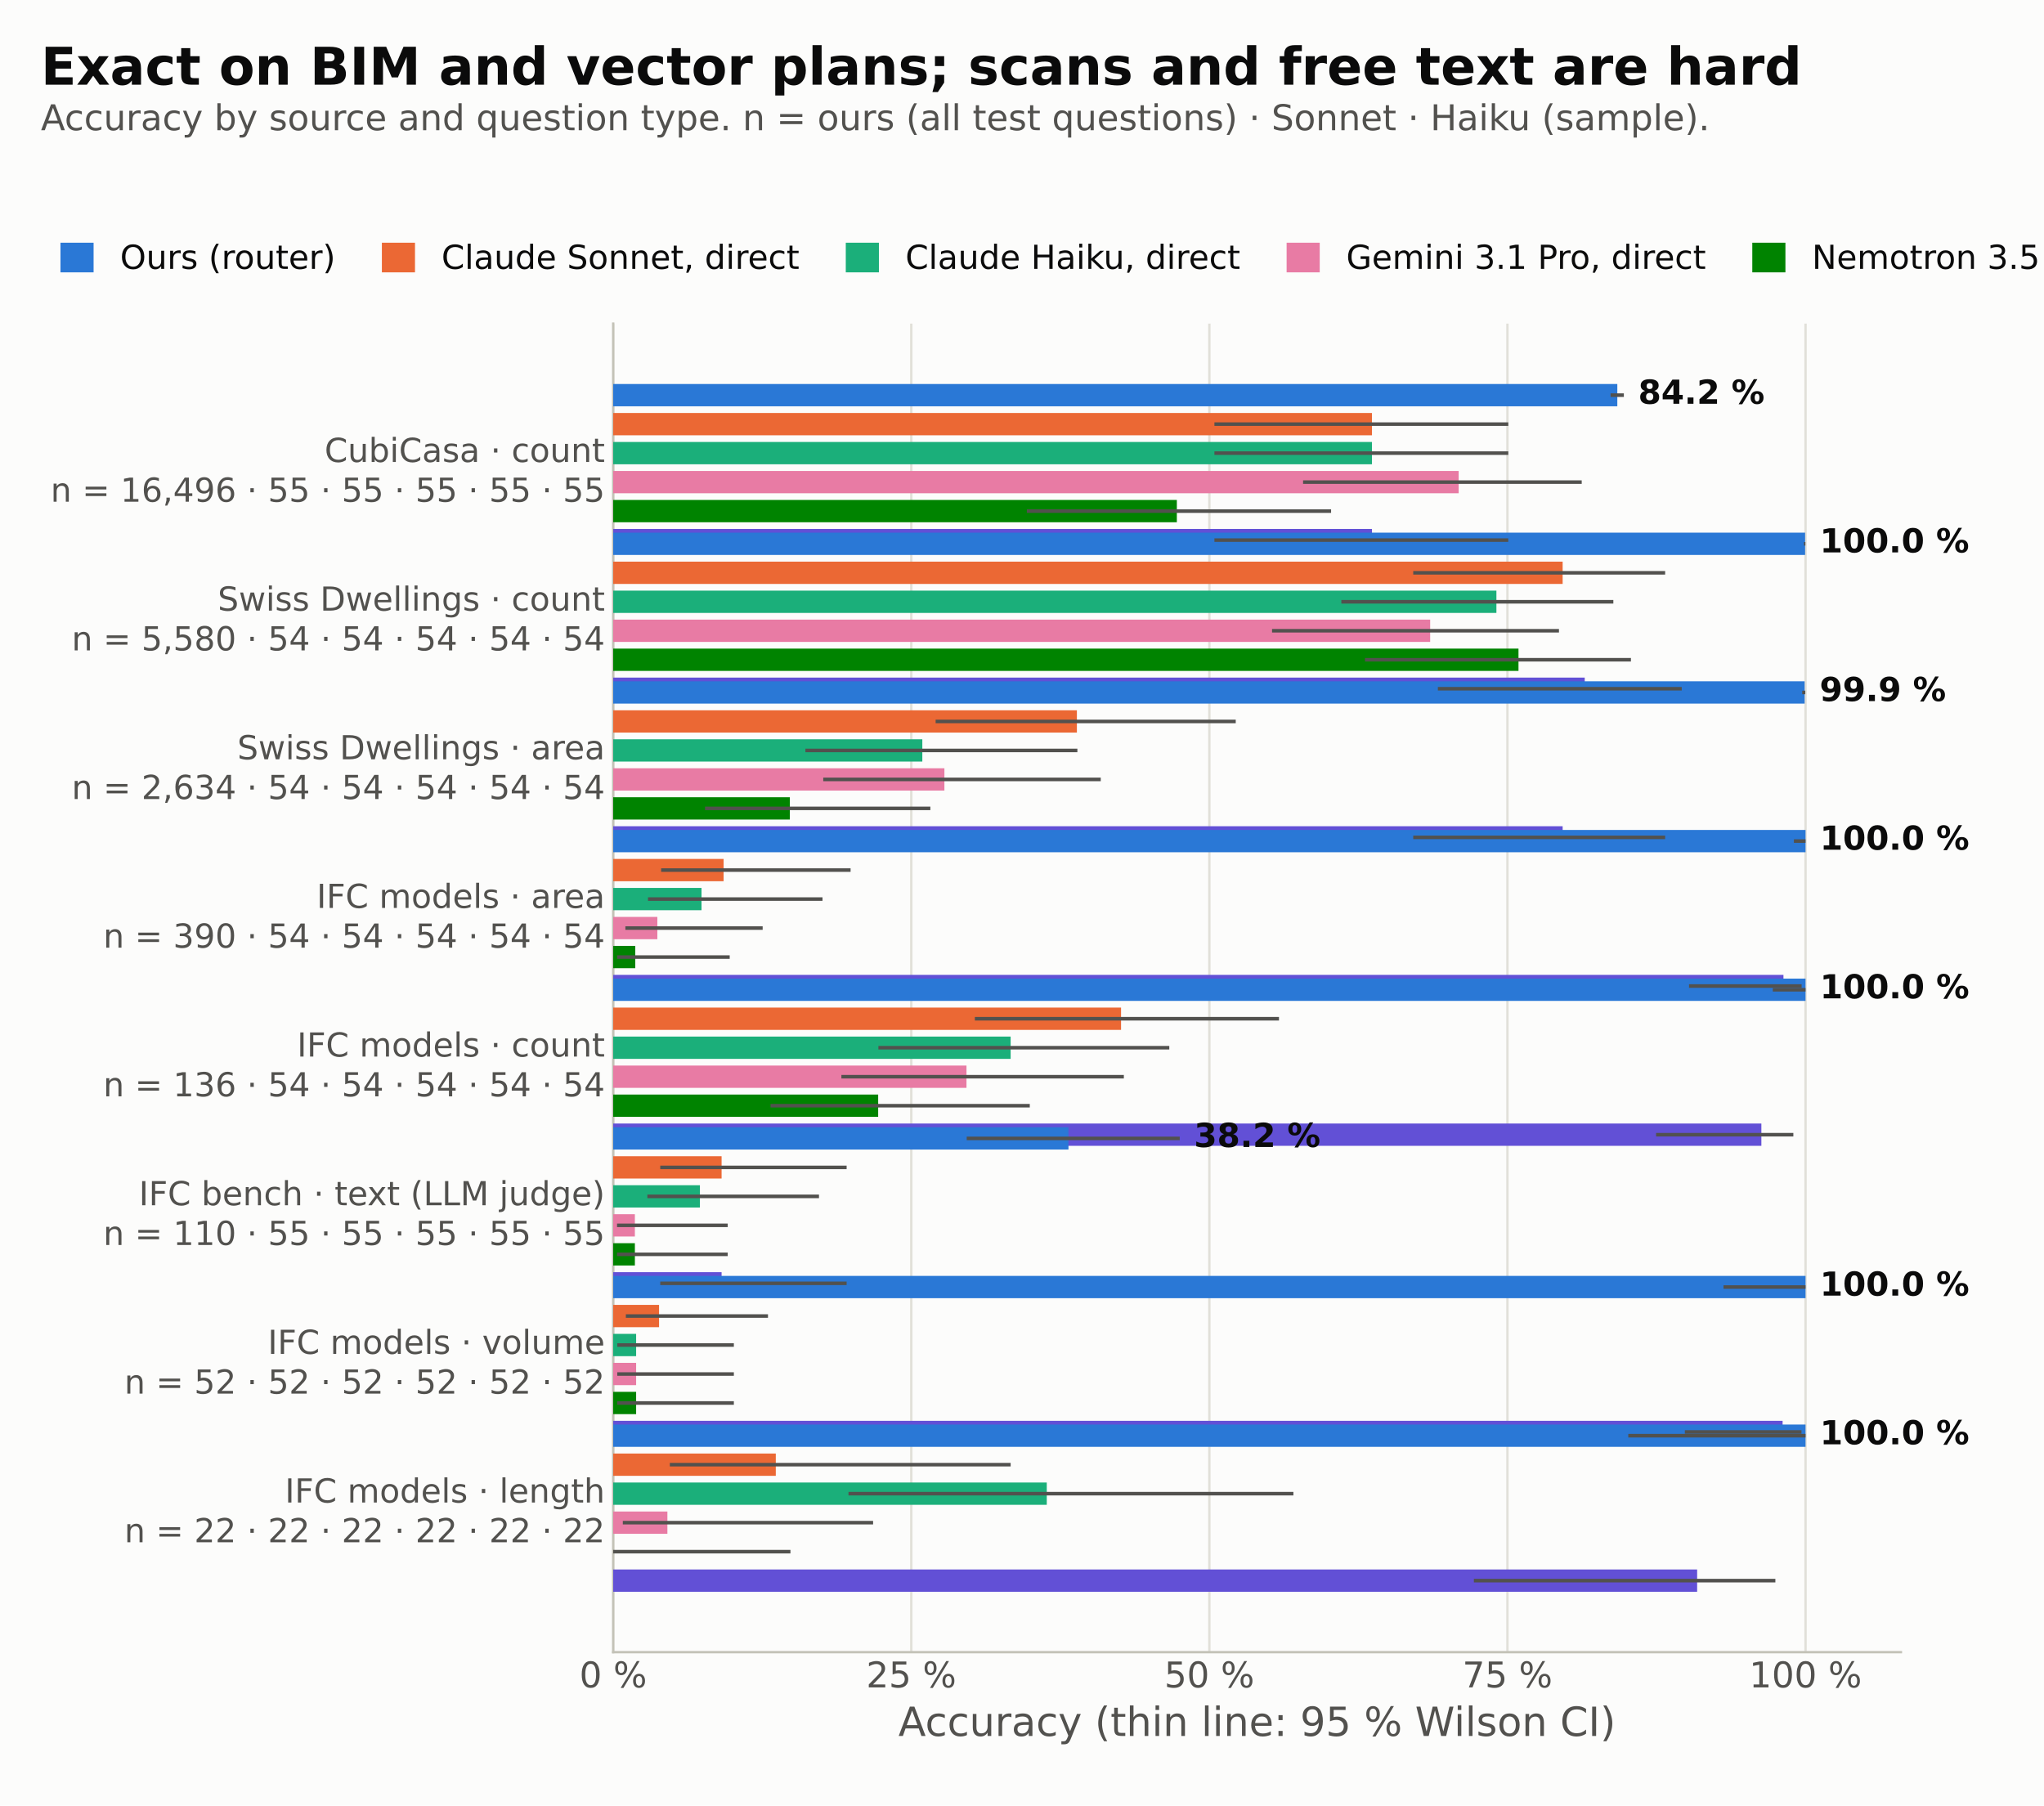
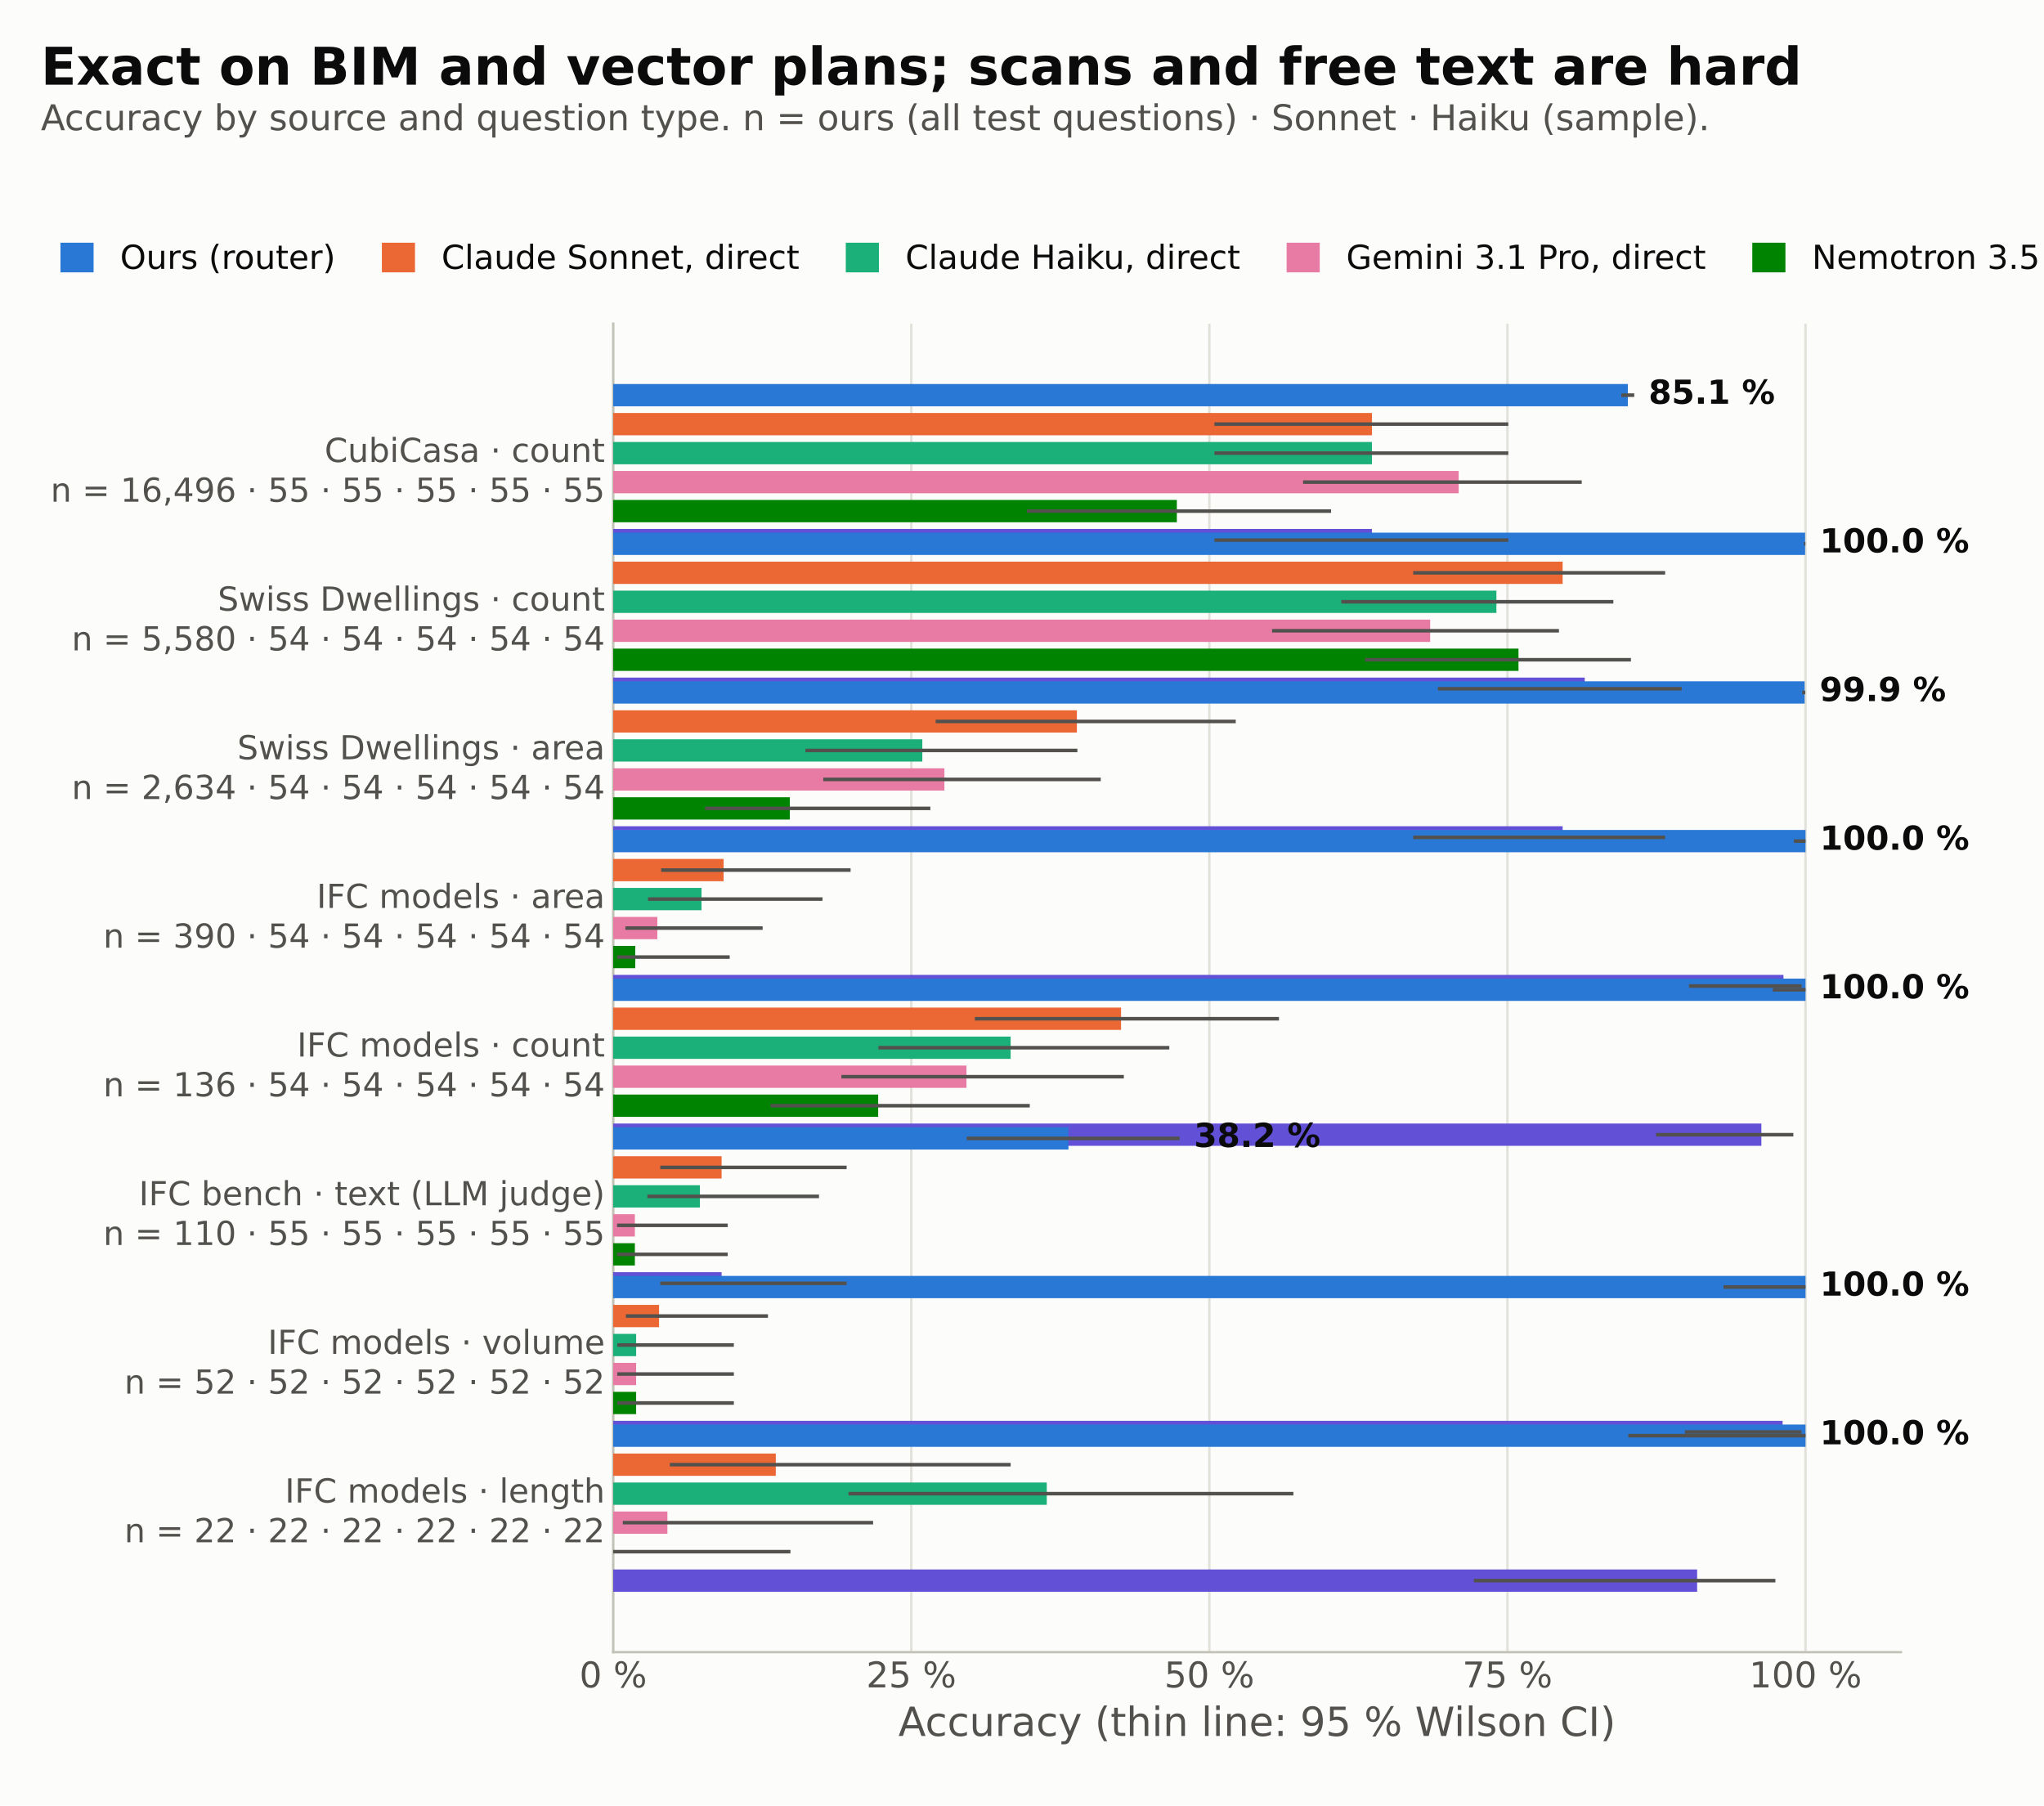
<svg xmlns="http://www.w3.org/2000/svg" width="864pt" height="763.2pt" viewBox="0 0 864 763.2" version="1.1">
  <defs>
    <style type="text/css">*{stroke-linejoin: round; stroke-linecap: butt}</style>
  </defs>
  <g id="figure_1">
    <g id="patch_1">
      <path d="M 0 763.2  L 864 763.2  L 864 0  L 0 0  z " style="fill: #fcfcfb" />
    </g>
    <g id="axes_1">
      <g id="patch_2">
        <path d="M 259.2 698.4  L 803.52 698.4  L 803.52 136.8  L 259.2 136.8  z " style="fill: #fcfcfb" />
      </g>
      <g id="matplotlib.axis_1">
        <g id="xtick_1">
          <g id="line2d_1">
-             <path d="M 259.2 698.4  L 259.2 136.8  " clip-path="url(#p0545874acb)" style="fill: none; stroke: #e1e0d9; stroke-linecap: square" />
+             <path d="M 259.2 698.4  L 259.2 136.8  " clip-path="url(#pb429736e7a)" style="fill: none; stroke: #e1e0d9; stroke-linecap: square" />
          </g>
          <g id="line2d_2" />
          <g id="text_1">
            <text style="font-size: 15px; font-family: 'DejaVu Sans'; text-anchor: middle; fill: #52514e" x="259.2" y="713.296" transform="rotate(-0 259.2 713.2965)">0 %</text>
          </g>
        </g>
        <g id="xtick_2">
          <g id="line2d_3">
-             <path d="M 385.2 698.4  L 385.2 136.8  " clip-path="url(#p0545874acb)" style="fill: none; stroke: #e1e0d9; stroke-linecap: square" />
+             <path d="M 385.2 698.4  L 385.2 136.8  " clip-path="url(#pb429736e7a)" style="fill: none; stroke: #e1e0d9; stroke-linecap: square" />
          </g>
          <g id="line2d_4" />
          <g id="text_2">
            <text style="font-size: 15px; font-family: 'DejaVu Sans'; text-anchor: middle; fill: #52514e" x="385.2" y="713.296" transform="rotate(-0 385.2 713.2965)">25 %</text>
          </g>
        </g>
        <g id="xtick_3">
          <g id="line2d_5">
-             <path d="M 511.2 698.4  L 511.2 136.8  " clip-path="url(#p0545874acb)" style="fill: none; stroke: #e1e0d9; stroke-linecap: square" />
+             <path d="M 511.2 698.4  L 511.2 136.8  " clip-path="url(#pb429736e7a)" style="fill: none; stroke: #e1e0d9; stroke-linecap: square" />
          </g>
          <g id="line2d_6" />
          <g id="text_3">
            <text style="font-size: 15px; font-family: 'DejaVu Sans'; text-anchor: middle; fill: #52514e" x="511.2" y="713.296" transform="rotate(-0 511.2 713.2965)">50 %</text>
          </g>
        </g>
        <g id="xtick_4">
          <g id="line2d_7">
-             <path d="M 637.2 698.4  L 637.2 136.8  " clip-path="url(#p0545874acb)" style="fill: none; stroke: #e1e0d9; stroke-linecap: square" />
+             <path d="M 637.2 698.4  L 637.2 136.8  " clip-path="url(#pb429736e7a)" style="fill: none; stroke: #e1e0d9; stroke-linecap: square" />
          </g>
          <g id="line2d_8" />
          <g id="text_4">
            <text style="font-size: 15px; font-family: 'DejaVu Sans'; text-anchor: middle; fill: #52514e" x="637.2" y="713.296" transform="rotate(-0 637.2 713.2965)">75 %</text>
          </g>
        </g>
        <g id="xtick_5">
          <g id="line2d_9">
-             <path d="M 763.2 698.4  L 763.2 136.8  " clip-path="url(#p0545874acb)" style="fill: none; stroke: #e1e0d9; stroke-linecap: square" />
+             <path d="M 763.2 698.4  L 763.2 136.8  " clip-path="url(#pb429736e7a)" style="fill: none; stroke: #e1e0d9; stroke-linecap: square" />
          </g>
          <g id="line2d_10" />
          <g id="text_5">
            <text style="font-size: 15px; font-family: 'DejaVu Sans'; text-anchor: middle; fill: #52514e" x="763.2" y="713.296" transform="rotate(-0 763.2 713.2965)">100 %</text>
          </g>
        </g>
        <g id="text_6">
          <text style="font-size: 17px; font-family: 'DejaVu Sans'; text-anchor: middle; fill: #52514e" x="531.36" y="733.817" transform="rotate(-0 531.36 733.8173)">Accuracy (thin line: 95 % Wilson CI)</text>
        </g>
      </g>
      <g id="matplotlib.axis_2">
        <g id="ytick_1">
          <g id="line2d_11" />
          <g id="text_7">
            <text style="font-size: 14px; font-family: 'DejaVu Sans'; fill: #52514e" transform="translate(137.2009 195.291)">CubiCasa · count</text>
            <text style="font-size: 14px; font-family: 'DejaVu Sans'; fill: #52514e" transform="translate(21.39469 212.0937)">n = 16,496 · 55 · 55 · 55 · 55 · 55</text>
          </g>
        </g>
        <g id="ytick_2">
          <g id="line2d_12" />
          <g id="text_8">
            <text style="font-size: 14px; font-family: 'DejaVu Sans'; fill: #52514e" transform="translate(92.02688 258.1273)">Swiss Dwellings · count</text>
            <text style="font-size: 14px; font-family: 'DejaVu Sans'; fill: #52514e" transform="translate(30.30219 274.93)">n = 5,580 · 54 · 54 · 54 · 54 · 54</text>
          </g>
        </g>
        <g id="ytick_3">
          <g id="line2d_13" />
          <g id="text_9">
            <text style="font-size: 14px; font-family: 'DejaVu Sans'; fill: #52514e" transform="translate(100.3044 320.9637)">Swiss Dwellings · area</text>
            <text style="font-size: 14px; font-family: 'DejaVu Sans'; fill: #52514e" transform="translate(30.30219 337.7664)">n = 2,634 · 54 · 54 · 54 · 54 · 54</text>
          </g>
        </g>
        <g id="ytick_4">
          <g id="line2d_14" />
          <g id="text_10">
            <text style="font-size: 14px; font-family: 'DejaVu Sans'; fill: #52514e" transform="translate(133.8366 383.8)">IFC models · area</text>
            <text style="font-size: 14px; font-family: 'DejaVu Sans'; fill: #52514e" transform="translate(43.65906 400.6028)">n = 390 · 54 · 54 · 54 · 54 · 54</text>
          </g>
        </g>
        <g id="ytick_5">
          <g id="line2d_15" />
          <g id="text_11">
            <text style="font-size: 14px; font-family: 'DejaVu Sans'; fill: #52514e" transform="translate(125.5591 446.6364)">IFC models · count</text>
            <text style="font-size: 14px; font-family: 'DejaVu Sans'; fill: #52514e" transform="translate(43.65906 463.4391)">n = 136 · 54 · 54 · 54 · 54 · 54</text>
          </g>
        </g>
        <g id="ytick_6">
          <g id="line2d_16" />
          <g id="text_12">
            <text style="font-size: 14px; font-family: 'DejaVu Sans'; fill: #52514e" transform="translate(58.71125 509.4728)">IFC bench · text (LLM judge)</text>
            <text style="font-size: 14px; font-family: 'DejaVu Sans'; fill: #52514e" transform="translate(43.65906 526.2755)">n = 110 · 55 · 55 · 55 · 55 · 55</text>
          </g>
        </g>
        <g id="ytick_7">
          <g id="line2d_17" />
          <g id="text_13">
            <text style="font-size: 14px; font-family: 'DejaVu Sans'; fill: #52514e" transform="translate(113.1909 572.3091)">IFC models · volume</text>
            <text style="font-size: 14px; font-family: 'DejaVu Sans'; fill: #52514e" transform="translate(52.56656 589.1119)">n = 52 · 52 · 52 · 52 · 52 · 52</text>
          </g>
        </g>
        <g id="ytick_8">
          <g id="line2d_18" />
          <g id="text_14">
            <text style="font-size: 14px; font-family: 'DejaVu Sans'; fill: #52514e" transform="translate(120.4316 635.1455)">IFC models · length</text>
            <text style="font-size: 14px; font-family: 'DejaVu Sans'; fill: #52514e" transform="translate(52.56656 651.9482)">n = 22 · 22 · 22 · 22 · 22 · 22</text>
          </g>
        </g>
      </g>
      <g id="patch_3">
        <path d="M 259.2 698.4  L 259.2 136.8  " style="fill: none; stroke: #c3c2b7; stroke-linejoin: miter; stroke-linecap: square" />
      </g>
      <g id="patch_4">
        <path d="M 259.2 698.4  L 803.52 698.4  " style="fill: none; stroke: #c3c2b7; stroke-linejoin: miter; stroke-linecap: square" />
      </g>
      <g id="patch_5">
-         <path d="M 259.2 171.753  L 683.64 171.753  L 683.64 162.327  L 259.2 162.327  z " clip-path="url(#p0545874acb)" style="fill: #2a78d6" />
+         <path d="M 259.2 171.753  L 688.101 171.753  L 688.101 162.327  L 259.2 162.327  z " clip-path="url(#pb429736e7a)" style="fill: #2a78d6" />
      </g>
      <g id="text_15">
-         <text style="font-weight: 700; font-size: 14px; font-family: 'DejaVu Sans'; text-anchor: start; fill: #0b0b0b" x="692.452" y="170.677" transform="rotate(-0 692.4524 170.6767)">84.2 %</text>
+         <text style="font-weight: 700; font-size: 14px; font-family: 'DejaVu Sans'; text-anchor: start; fill: #0b0b0b" x="696.847" y="170.677" transform="rotate(-0 696.8466 170.6767)">85.1 %</text>
      </g>
      <g id="patch_6">
-         <path d="M 259.2 184.006  L 579.927 184.006  L 579.927 174.58  L 259.2 174.58  z " clip-path="url(#p0545874acb)" style="fill: #eb6834" />
+         <path d="M 259.2 184.006  L 579.927 184.006  L 579.927 174.58  L 259.2 174.58  z " clip-path="url(#pb429736e7a)" style="fill: #eb6834" />
      </g>
      <g id="patch_7">
-         <path d="M 259.2 196.259  L 579.927 196.259  L 579.927 186.833  L 259.2 186.833  z " clip-path="url(#p0545874acb)" style="fill: #1baf7a" />
+         <path d="M 259.2 196.259  L 579.927 196.259  L 579.927 186.833  L 259.2 186.833  z " clip-path="url(#pb429736e7a)" style="fill: #1baf7a" />
      </g>
      <g id="patch_8">
-         <path d="M 259.2 208.512  L 616.582 208.512  L 616.582 199.087  L 259.2 199.087  z " clip-path="url(#p0545874acb)" style="fill: #e87ba4" />
+         <path d="M 259.2 208.512  L 616.582 208.512  L 616.582 199.087  L 259.2 199.087  z " clip-path="url(#pb429736e7a)" style="fill: #e87ba4" />
      </g>
      <g id="patch_9">
-         <path d="M 259.2 220.765  L 497.455 220.765  L 497.455 211.34  L 259.2 211.34  z " clip-path="url(#p0545874acb)" style="fill: #008300" />
+         <path d="M 259.2 220.765  L 497.455 220.765  L 497.455 211.34  L 259.2 211.34  z " clip-path="url(#pb429736e7a)" style="fill: #008300" />
      </g>
      <g id="patch_10">
-         <path d="M 259.2 233.018  L 579.927 233.018  L 579.927 223.593  L 259.2 223.593  z " clip-path="url(#p0545874acb)" style="fill: #6250d6" />
+         <path d="M 259.2 233.018  L 579.927 233.018  L 579.927 223.593  L 259.2 223.593  z " clip-path="url(#pb429736e7a)" style="fill: #6250d6" />
      </g>
      <g id="patch_11">
-         <path d="M 259.2 234.589  L 763.019 234.589  L 763.019 225.164  L 259.2 225.164  z " clip-path="url(#p0545874acb)" style="fill: #2a78d6" />
+         <path d="M 259.2 234.589  L 763.019 234.589  L 763.019 225.164  L 259.2 225.164  z " clip-path="url(#pb429736e7a)" style="fill: #2a78d6" />
      </g>
      <g id="text_16">
        <text style="font-weight: 700; font-size: 14px; font-family: 'DejaVu Sans'; text-anchor: start; fill: #0b0b0b" x="769.198" y="233.513" transform="rotate(-0 769.1985 233.5131)">100.0 %</text>
      </g>
      <g id="patch_12">
-         <path d="M 259.2 246.842  L 660.533 246.842  L 660.533 237.417  L 259.2 237.417  z " clip-path="url(#p0545874acb)" style="fill: #eb6834" />
+         <path d="M 259.2 246.842  L 660.533 246.842  L 660.533 237.417  L 259.2 237.417  z " clip-path="url(#pb429736e7a)" style="fill: #eb6834" />
      </g>
      <g id="patch_13">
-         <path d="M 259.2 259.095  L 632.533 259.095  L 632.533 249.67  L 259.2 249.67  z " clip-path="url(#p0545874acb)" style="fill: #1baf7a" />
+         <path d="M 259.2 259.095  L 632.533 259.095  L 632.533 249.67  L 259.2 249.67  z " clip-path="url(#pb429736e7a)" style="fill: #1baf7a" />
      </g>
      <g id="patch_14">
-         <path d="M 259.2 271.348  L 604.533 271.348  L 604.533 261.923  L 259.2 261.923  z " clip-path="url(#p0545874acb)" style="fill: #e87ba4" />
+         <path d="M 259.2 271.348  L 604.533 271.348  L 604.533 261.923  L 259.2 261.923  z " clip-path="url(#pb429736e7a)" style="fill: #e87ba4" />
      </g>
      <g id="patch_15">
-         <path d="M 259.2 283.601  L 641.867 283.601  L 641.867 274.176  L 259.2 274.176  z " clip-path="url(#p0545874acb)" style="fill: #008300" />
+         <path d="M 259.2 283.601  L 641.867 283.601  L 641.867 274.176  L 259.2 274.176  z " clip-path="url(#pb429736e7a)" style="fill: #008300" />
      </g>
      <g id="patch_16">
-         <path d="M 259.2 295.855  L 669.867 295.855  L 669.867 286.429  L 259.2 286.429  z " clip-path="url(#p0545874acb)" style="fill: #6250d6" />
+         <path d="M 259.2 295.855  L 669.867 295.855  L 669.867 286.429  L 259.2 286.429  z " clip-path="url(#pb429736e7a)" style="fill: #6250d6" />
      </g>
      <g id="patch_17">
-         <path d="M 259.2 297.425  L 762.817 297.425  L 762.817 288  L 259.2 288  z " clip-path="url(#p0545874acb)" style="fill: #2a78d6" />
+         <path d="M 259.2 297.425  L 762.817 297.425  L 762.817 288  L 259.2 288  z " clip-path="url(#pb429736e7a)" style="fill: #2a78d6" />
      </g>
      <g id="text_17">
        <text style="font-weight: 700; font-size: 14px; font-family: 'DejaVu Sans'; text-anchor: start; fill: #0b0b0b" x="769.143" y="296.349" transform="rotate(-0 769.143 296.3494)">99.9 %</text>
      </g>
      <g id="patch_18">
-         <path d="M 259.2 309.679  L 455.2 309.679  L 455.2 300.253  L 259.2 300.253  z " clip-path="url(#p0545874acb)" style="fill: #eb6834" />
+         <path d="M 259.2 309.679  L 455.2 309.679  L 455.2 300.253  L 259.2 300.253  z " clip-path="url(#pb429736e7a)" style="fill: #eb6834" />
      </g>
      <g id="patch_19">
-         <path d="M 259.2 321.932  L 389.867 321.932  L 389.867 312.506  L 259.2 312.506  z " clip-path="url(#p0545874acb)" style="fill: #1baf7a" />
+         <path d="M 259.2 321.932  L 389.867 321.932  L 389.867 312.506  L 259.2 312.506  z " clip-path="url(#pb429736e7a)" style="fill: #1baf7a" />
      </g>
      <g id="patch_20">
-         <path d="M 259.2 334.185  L 399.2 334.185  L 399.2 324.759  L 259.2 324.759  z " clip-path="url(#p0545874acb)" style="fill: #e87ba4" />
+         <path d="M 259.2 334.185  L 399.2 334.185  L 399.2 324.759  L 259.2 324.759  z " clip-path="url(#pb429736e7a)" style="fill: #e87ba4" />
      </g>
      <g id="patch_21">
-         <path d="M 259.2 346.438  L 333.867 346.438  L 333.867 337.012  L 259.2 337.012  z " clip-path="url(#p0545874acb)" style="fill: #008300" />
+         <path d="M 259.2 346.438  L 333.867 346.438  L 333.867 337.012  L 259.2 337.012  z " clip-path="url(#pb429736e7a)" style="fill: #008300" />
      </g>
      <g id="patch_22">
-         <path d="M 259.2 358.691  L 660.533 358.691  L 660.533 349.265  L 259.2 349.265  z " clip-path="url(#p0545874acb)" style="fill: #6250d6" />
+         <path d="M 259.2 358.691  L 660.533 358.691  L 660.533 349.265  L 259.2 349.265  z " clip-path="url(#pb429736e7a)" style="fill: #6250d6" />
      </g>
      <g id="patch_23">
-         <path d="M 259.2 360.262  L 763.2 360.262  L 763.2 350.836  L 259.2 350.836  z " clip-path="url(#p0545874acb)" style="fill: #2a78d6" />
+         <path d="M 259.2 360.262  L 763.2 360.262  L 763.2 350.836  L 259.2 350.836  z " clip-path="url(#pb429736e7a)" style="fill: #2a78d6" />
      </g>
      <g id="text_18">
        <text style="font-weight: 700; font-size: 14px; font-family: 'DejaVu Sans'; text-anchor: start; fill: #0b0b0b" x="769.248" y="359.186" transform="rotate(-0 769.248 359.1858)">100.0 %</text>
      </g>
      <g id="patch_24">
-         <path d="M 259.2 372.515  L 305.867 372.515  L 305.867 363.089  L 259.2 363.089  z " clip-path="url(#p0545874acb)" style="fill: #eb6834" />
+         <path d="M 259.2 372.515  L 305.867 372.515  L 305.867 363.089  L 259.2 363.089  z " clip-path="url(#pb429736e7a)" style="fill: #eb6834" />
      </g>
      <g id="patch_25">
-         <path d="M 259.2 384.768  L 296.533 384.768  L 296.533 375.343  L 259.2 375.343  z " clip-path="url(#p0545874acb)" style="fill: #1baf7a" />
+         <path d="M 259.2 384.768  L 296.533 384.768  L 296.533 375.343  L 259.2 375.343  z " clip-path="url(#pb429736e7a)" style="fill: #1baf7a" />
      </g>
      <g id="patch_26">
-         <path d="M 259.2 397.021  L 277.867 397.021  L 277.867 387.596  L 259.2 387.596  z " clip-path="url(#p0545874acb)" style="fill: #e87ba4" />
+         <path d="M 259.2 397.021  L 277.867 397.021  L 277.867 387.596  L 259.2 387.596  z " clip-path="url(#pb429736e7a)" style="fill: #e87ba4" />
      </g>
      <g id="patch_27">
-         <path d="M 259.2 409.274  L 268.533 409.274  L 268.533 399.849  L 259.2 399.849  z " clip-path="url(#p0545874acb)" style="fill: #008300" />
+         <path d="M 259.2 409.274  L 268.533 409.274  L 268.533 399.849  L 259.2 399.849  z " clip-path="url(#pb429736e7a)" style="fill: #008300" />
      </g>
      <g id="patch_28">
-         <path d="M 259.2 421.527  L 753.867 421.527  L 753.867 412.102  L 259.2 412.102  z " clip-path="url(#p0545874acb)" style="fill: #6250d6" />
+         <path d="M 259.2 421.527  L 753.867 421.527  L 753.867 412.102  L 259.2 412.102  z " clip-path="url(#pb429736e7a)" style="fill: #6250d6" />
      </g>
      <g id="patch_29">
-         <path d="M 259.2 423.098  L 763.2 423.098  L 763.2 413.673  L 259.2 413.673  z " clip-path="url(#p0545874acb)" style="fill: #2a78d6" />
+         <path d="M 259.2 423.098  L 763.2 423.098  L 763.2 413.673  L 259.2 413.673  z " clip-path="url(#pb429736e7a)" style="fill: #2a78d6" />
      </g>
      <g id="text_19">
        <text style="font-weight: 700; font-size: 14px; font-family: 'DejaVu Sans'; text-anchor: start; fill: #0b0b0b" x="769.248" y="422.022" transform="rotate(-0 769.248 422.0222)">100.0 %</text>
      </g>
      <g id="patch_30">
-         <path d="M 259.2 435.351  L 473.867 435.351  L 473.867 425.926  L 259.2 425.926  z " clip-path="url(#p0545874acb)" style="fill: #eb6834" />
+         <path d="M 259.2 435.351  L 473.867 435.351  L 473.867 425.926  L 259.2 425.926  z " clip-path="url(#pb429736e7a)" style="fill: #eb6834" />
      </g>
      <g id="patch_31">
-         <path d="M 259.2 447.604  L 427.2 447.604  L 427.2 438.179  L 259.2 438.179  z " clip-path="url(#p0545874acb)" style="fill: #1baf7a" />
+         <path d="M 259.2 447.604  L 427.2 447.604  L 427.2 438.179  L 259.2 438.179  z " clip-path="url(#pb429736e7a)" style="fill: #1baf7a" />
      </g>
      <g id="patch_32">
-         <path d="M 259.2 459.857  L 408.533 459.857  L 408.533 450.432  L 259.2 450.432  z " clip-path="url(#p0545874acb)" style="fill: #e87ba4" />
+         <path d="M 259.2 459.857  L 408.533 459.857  L 408.533 450.432  L 259.2 450.432  z " clip-path="url(#pb429736e7a)" style="fill: #e87ba4" />
      </g>
      <g id="patch_33">
-         <path d="M 259.2 472.111  L 371.2 472.111  L 371.2 462.685  L 259.2 462.685  z " clip-path="url(#p0545874acb)" style="fill: #008300" />
+         <path d="M 259.2 472.111  L 371.2 472.111  L 371.2 462.685  L 259.2 462.685  z " clip-path="url(#pb429736e7a)" style="fill: #008300" />
      </g>
      <g id="patch_34">
-         <path d="M 259.2 484.364  L 744.533 484.364  L 744.533 474.938  L 259.2 474.938  z " clip-path="url(#p0545874acb)" style="fill: #6250d6" />
+         <path d="M 259.2 484.364  L 744.533 484.364  L 744.533 474.938  L 259.2 474.938  z " clip-path="url(#pb429736e7a)" style="fill: #6250d6" />
      </g>
      <g id="patch_35">
-         <path d="M 259.2 485.935  L 451.636 485.935  L 451.636 476.509  L 259.2 476.509  z " clip-path="url(#p0545874acb)" style="fill: #2a78d6" />
+         <path d="M 259.2 485.935  L 451.636 485.935  L 451.636 476.509  L 259.2 476.509  z " clip-path="url(#pb429736e7a)" style="fill: #2a78d6" />
      </g>
      <g id="text_20">
        <text style="font-weight: 700; font-size: 14px; font-family: 'DejaVu Sans'; text-anchor: start; fill: #0b0b0b" x="504.719" y="484.859" transform="rotate(-0 504.7187 484.8585)">38.2 %</text>
      </g>
      <g id="patch_36">
-         <path d="M 259.2 498.188  L 305.018 498.188  L 305.018 488.762  L 259.2 488.762  z " clip-path="url(#p0545874acb)" style="fill: #eb6834" />
+         <path d="M 259.2 498.188  L 305.018 498.188  L 305.018 488.762  L 259.2 488.762  z " clip-path="url(#pb429736e7a)" style="fill: #eb6834" />
      </g>
      <g id="patch_37">
-         <path d="M 259.2 510.441  L 295.855 510.441  L 295.855 501.015  L 259.2 501.015  z " clip-path="url(#p0545874acb)" style="fill: #1baf7a" />
+         <path d="M 259.2 510.441  L 295.855 510.441  L 295.855 501.015  L 259.2 501.015  z " clip-path="url(#pb429736e7a)" style="fill: #1baf7a" />
      </g>
      <g id="patch_38">
-         <path d="M 259.2 522.694  L 268.364 522.694  L 268.364 513.268  L 259.2 513.268  z " clip-path="url(#p0545874acb)" style="fill: #e87ba4" />
+         <path d="M 259.2 522.694  L 268.364 522.694  L 268.364 513.268  L 259.2 513.268  z " clip-path="url(#pb429736e7a)" style="fill: #e87ba4" />
      </g>
      <g id="patch_39">
-         <path d="M 259.2 534.947  L 268.364 534.947  L 268.364 525.521  L 259.2 525.521  z " clip-path="url(#p0545874acb)" style="fill: #008300" />
+         <path d="M 259.2 534.947  L 268.364 534.947  L 268.364 525.521  L 259.2 525.521  z " clip-path="url(#pb429736e7a)" style="fill: #008300" />
      </g>
      <g id="patch_40">
-         <path d="M 259.2 547.2  L 305.018 547.2  L 305.018 537.775  L 259.2 537.775  z " clip-path="url(#p0545874acb)" style="fill: #6250d6" />
+         <path d="M 259.2 547.2  L 305.018 547.2  L 305.018 537.775  L 259.2 537.775  z " clip-path="url(#pb429736e7a)" style="fill: #6250d6" />
      </g>
      <g id="patch_41">
-         <path d="M 259.2 548.771  L 763.2 548.771  L 763.2 539.345  L 259.2 539.345  z " clip-path="url(#p0545874acb)" style="fill: #2a78d6" />
+         <path d="M 259.2 548.771  L 763.2 548.771  L 763.2 539.345  L 259.2 539.345  z " clip-path="url(#pb429736e7a)" style="fill: #2a78d6" />
      </g>
      <g id="text_21">
        <text style="font-weight: 700; font-size: 14px; font-family: 'DejaVu Sans'; text-anchor: start; fill: #0b0b0b" x="769.248" y="547.695" transform="rotate(-0 769.248 547.6949)">100.0 %</text>
      </g>
      <g id="patch_42">
-         <path d="M 259.2 561.024  L 278.585 561.024  L 278.585 551.599  L 259.2 551.599  z " clip-path="url(#p0545874acb)" style="fill: #eb6834" />
+         <path d="M 259.2 561.024  L 278.585 561.024  L 278.585 551.599  L 259.2 551.599  z " clip-path="url(#pb429736e7a)" style="fill: #eb6834" />
      </g>
      <g id="patch_43">
-         <path d="M 259.2 573.277  L 268.892 573.277  L 268.892 563.852  L 259.2 563.852  z " clip-path="url(#p0545874acb)" style="fill: #1baf7a" />
+         <path d="M 259.2 573.277  L 268.892 573.277  L 268.892 563.852  L 259.2 563.852  z " clip-path="url(#pb429736e7a)" style="fill: #1baf7a" />
      </g>
      <g id="patch_44">
-         <path d="M 259.2 585.53  L 268.892 585.53  L 268.892 576.105  L 259.2 576.105  z " clip-path="url(#p0545874acb)" style="fill: #e87ba4" />
+         <path d="M 259.2 585.53  L 268.892 585.53  L 268.892 576.105  L 259.2 576.105  z " clip-path="url(#pb429736e7a)" style="fill: #e87ba4" />
      </g>
      <g id="patch_45">
-         <path d="M 259.2 597.783  L 268.892 597.783  L 268.892 588.358  L 259.2 588.358  z " clip-path="url(#p0545874acb)" style="fill: #008300" />
+         <path d="M 259.2 597.783  L 268.892 597.783  L 268.892 588.358  L 259.2 588.358  z " clip-path="url(#pb429736e7a)" style="fill: #008300" />
      </g>
      <g id="patch_46">
-         <path d="M 259.2 610.036  L 753.508 610.036  L 753.508 600.611  L 259.2 600.611  z " clip-path="url(#p0545874acb)" style="fill: #6250d6" />
+         <path d="M 259.2 610.036  L 753.508 610.036  L 753.508 600.611  L 259.2 600.611  z " clip-path="url(#pb429736e7a)" style="fill: #6250d6" />
      </g>
      <g id="patch_47">
-         <path d="M 259.2 611.607  L 763.2 611.607  L 763.2 602.182  L 259.2 602.182  z " clip-path="url(#p0545874acb)" style="fill: #2a78d6" />
+         <path d="M 259.2 611.607  L 763.2 611.607  L 763.2 602.182  L 259.2 602.182  z " clip-path="url(#pb429736e7a)" style="fill: #2a78d6" />
      </g>
      <g id="text_22">
        <text style="font-weight: 700; font-size: 14px; font-family: 'DejaVu Sans'; text-anchor: start; fill: #0b0b0b" x="769.248" y="610.531" transform="rotate(-0 769.248 610.5313)">100.0 %</text>
      </g>
      <g id="patch_48">
-         <path d="M 259.2 623.86  L 327.927 623.86  L 327.927 614.435  L 259.2 614.435  z " clip-path="url(#p0545874acb)" style="fill: #eb6834" />
+         <path d="M 259.2 623.86  L 327.927 623.86  L 327.927 614.435  L 259.2 614.435  z " clip-path="url(#pb429736e7a)" style="fill: #eb6834" />
      </g>
      <g id="patch_49">
-         <path d="M 259.2 636.113  L 442.473 636.113  L 442.473 626.688  L 259.2 626.688  z " clip-path="url(#p0545874acb)" style="fill: #1baf7a" />
+         <path d="M 259.2 636.113  L 442.473 636.113  L 442.473 626.688  L 259.2 626.688  z " clip-path="url(#pb429736e7a)" style="fill: #1baf7a" />
      </g>
      <g id="patch_50">
-         <path d="M 259.2 648.367  L 282.109 648.367  L 282.109 638.941  L 259.2 638.941  z " clip-path="url(#p0545874acb)" style="fill: #e87ba4" />
+         <path d="M 259.2 648.367  L 282.109 648.367  L 282.109 638.941  L 259.2 638.941  z " clip-path="url(#pb429736e7a)" style="fill: #e87ba4" />
      </g>
      <g id="patch_51">
-         <path d="M 259.2 660.62  L 259.2 660.62  L 259.2 651.194  L 259.2 651.194  z " clip-path="url(#p0545874acb)" style="fill: #008300" />
+         <path d="M 259.2 660.62  L 259.2 660.62  L 259.2 651.194  L 259.2 651.194  z " clip-path="url(#pb429736e7a)" style="fill: #008300" />
      </g>
      <g id="patch_52">
-         <path d="M 259.2 672.873  L 717.382 672.873  L 717.382 663.447  L 259.2 663.447  z " clip-path="url(#p0545874acb)" style="fill: #6250d6" />
+         <path d="M 259.2 672.873  L 717.382 672.873  L 717.382 663.447  L 259.2 663.447  z " clip-path="url(#pb429736e7a)" style="fill: #6250d6" />
      </g>
      <g id="line2d_19">
-         <path d="M 680.796 167.04  L 686.404 167.04  " clip-path="url(#p0545874acb)" style="fill: none; stroke: #52514e; stroke-width: 1.5" />
+         <path d="M 685.321 167.04  L 690.799 167.04  " clip-path="url(#pb429736e7a)" style="fill: none; stroke: #52514e; stroke-width: 1.5" />
      </g>
      <g id="line2d_20">
-         <path d="M 513.331 179.293  L 637.55 179.293  " clip-path="url(#p0545874acb)" style="fill: none; stroke: #52514e; stroke-width: 1.5" />
+         <path d="M 513.331 179.293  L 637.55 179.293  " clip-path="url(#pb429736e7a)" style="fill: none; stroke: #52514e; stroke-width: 1.5" />
      </g>
      <g id="line2d_21">
-         <path d="M 513.331 191.546  L 637.55 191.546  " clip-path="url(#p0545874acb)" style="fill: none; stroke: #52514e; stroke-width: 1.5" />
+         <path d="M 513.331 191.546  L 637.55 191.546  " clip-path="url(#pb429736e7a)" style="fill: none; stroke: #52514e; stroke-width: 1.5" />
      </g>
      <g id="line2d_22">
-         <path d="M 550.811 203.799  L 668.593 203.799  " clip-path="url(#p0545874acb)" style="fill: none; stroke: #52514e; stroke-width: 1.5" />
+         <path d="M 550.811 203.799  L 668.593 203.799  " clip-path="url(#pb429736e7a)" style="fill: none; stroke: #52514e; stroke-width: 1.5" />
      </g>
      <g id="line2d_23">
-         <path d="M 434.053 216.052  L 562.651 216.052  " clip-path="url(#p0545874acb)" style="fill: none; stroke: #52514e; stroke-width: 1.5" />
+         <path d="M 434.053 216.052  L 562.651 216.052  " clip-path="url(#pb429736e7a)" style="fill: none; stroke: #52514e; stroke-width: 1.5" />
      </g>
      <g id="line2d_24">
-         <path d="M 513.331 228.305  L 637.55 228.305  " clip-path="url(#p0545874acb)" style="fill: none; stroke: #52514e; stroke-width: 1.5" />
+         <path d="M 513.331 228.305  L 637.55 228.305  " clip-path="url(#pb429736e7a)" style="fill: none; stroke: #52514e; stroke-width: 1.5" />
      </g>
      <g id="line2d_25">
-         <path d="M 762.542 229.876  L 763.15 229.876  " clip-path="url(#p0545874acb)" style="fill: none; stroke: #52514e; stroke-width: 1.5" />
+         <path d="M 762.542 229.876  L 763.15 229.876  " clip-path="url(#pb429736e7a)" style="fill: none; stroke: #52514e; stroke-width: 1.5" />
      </g>
      <g id="line2d_26">
-         <path d="M 597.372 242.129  L 703.859 242.129  " clip-path="url(#p0545874acb)" style="fill: none; stroke: #52514e; stroke-width: 1.5" />
+         <path d="M 597.372 242.129  L 703.859 242.129  " clip-path="url(#pb429736e7a)" style="fill: none; stroke: #52514e; stroke-width: 1.5" />
      </g>
      <g id="line2d_27">
-         <path d="M 566.988 254.383  L 681.962 254.383  " clip-path="url(#p0545874acb)" style="fill: none; stroke: #52514e; stroke-width: 1.5" />
+         <path d="M 566.988 254.383  L 681.962 254.383  " clip-path="url(#pb429736e7a)" style="fill: none; stroke: #52514e; stroke-width: 1.5" />
      </g>
      <g id="line2d_28">
-         <path d="M 537.693 266.636  L 658.976 266.636  " clip-path="url(#p0545874acb)" style="fill: none; stroke: #52514e; stroke-width: 1.5" />
+         <path d="M 537.693 266.636  L 658.976 266.636  " clip-path="url(#pb429736e7a)" style="fill: none; stroke: #52514e; stroke-width: 1.5" />
      </g>
      <g id="line2d_29">
-         <path d="M 576.984 278.889  L 689.393 278.889  " clip-path="url(#p0545874acb)" style="fill: none; stroke: #52514e; stroke-width: 1.5" />
+         <path d="M 576.984 278.889  L 689.393 278.889  " clip-path="url(#pb429736e7a)" style="fill: none; stroke: #52514e; stroke-width: 1.5" />
      </g>
      <g id="line2d_30">
-         <path d="M 607.787 291.142  L 710.871 291.142  " clip-path="url(#p0545874acb)" style="fill: none; stroke: #52514e; stroke-width: 1.5" />
+         <path d="M 607.787 291.142  L 710.871 291.142  " clip-path="url(#pb429736e7a)" style="fill: none; stroke: #52514e; stroke-width: 1.5" />
      </g>
      <g id="line2d_31">
-         <path d="M 761.807 292.713  L 763.095 292.713  " clip-path="url(#p0545874acb)" style="fill: none; stroke: #52514e; stroke-width: 1.5" />
+         <path d="M 761.807 292.713  L 763.095 292.713  " clip-path="url(#pb429736e7a)" style="fill: none; stroke: #52514e; stroke-width: 1.5" />
      </g>
      <g id="line2d_32">
-         <path d="M 395.491 304.966  L 522.347 304.966  " clip-path="url(#p0545874acb)" style="fill: none; stroke: #52514e; stroke-width: 1.5" />
+         <path d="M 395.491 304.966  L 522.347 304.966  " clip-path="url(#pb429736e7a)" style="fill: none; stroke: #52514e; stroke-width: 1.5" />
      </g>
      <g id="line2d_33">
-         <path d="M 340.438 317.219  L 455.412 317.219  " clip-path="url(#p0545874acb)" style="fill: none; stroke: #52514e; stroke-width: 1.5" />
+         <path d="M 340.438 317.219  L 455.412 317.219  " clip-path="url(#pb429736e7a)" style="fill: none; stroke: #52514e; stroke-width: 1.5" />
      </g>
      <g id="line2d_34">
-         <path d="M 347.989 329.472  L 465.288 329.472  " clip-path="url(#p0545874acb)" style="fill: none; stroke: #52514e; stroke-width: 1.5" />
+         <path d="M 347.989 329.472  L 465.288 329.472  " clip-path="url(#pb429736e7a)" style="fill: none; stroke: #52514e; stroke-width: 1.5" />
      </g>
      <g id="line2d_35">
-         <path d="M 298.023 341.725  L 393.265 341.725  " clip-path="url(#p0545874acb)" style="fill: none; stroke: #52514e; stroke-width: 1.5" />
+         <path d="M 298.023 341.725  L 393.265 341.725  " clip-path="url(#pb429736e7a)" style="fill: none; stroke: #52514e; stroke-width: 1.5" />
      </g>
      <g id="line2d_36">
-         <path d="M 597.372 353.978  L 703.859 353.978  " clip-path="url(#p0545874acb)" style="fill: none; stroke: #52514e; stroke-width: 1.5" />
+         <path d="M 597.372 353.978  L 703.859 353.978  " clip-path="url(#pb429736e7a)" style="fill: none; stroke: #52514e; stroke-width: 1.5" />
      </g>
      <g id="line2d_37">
-         <path d="M 758.284 355.549  L 763.2 355.549  " clip-path="url(#p0545874acb)" style="fill: none; stroke: #52514e; stroke-width: 1.5" />
+         <path d="M 758.284 355.549  L 763.2 355.549  " clip-path="url(#pb429736e7a)" style="fill: none; stroke: #52514e; stroke-width: 1.5" />
      </g>
      <g id="line2d_38">
-         <path d="M 279.461 367.802  L 359.546 367.802  " clip-path="url(#p0545874acb)" style="fill: none; stroke: #52514e; stroke-width: 1.5" />
+         <path d="M 279.461 367.802  L 359.546 367.802  " clip-path="url(#pb429736e7a)" style="fill: none; stroke: #52514e; stroke-width: 1.5" />
      </g>
      <g id="line2d_39">
-         <path d="M 273.907 380.055  L 347.673 380.055  " clip-path="url(#p0545874acb)" style="fill: none; stroke: #52514e; stroke-width: 1.5" />
+         <path d="M 273.907 380.055  L 347.673 380.055  " clip-path="url(#pb429736e7a)" style="fill: none; stroke: #52514e; stroke-width: 1.5" />
      </g>
      <g id="line2d_40">
-         <path d="M 264.349 392.308  L 322.377 392.308  " clip-path="url(#p0545874acb)" style="fill: none; stroke: #52514e; stroke-width: 1.5" />
+         <path d="M 264.349 392.308  L 322.377 392.308  " clip-path="url(#pb429736e7a)" style="fill: none; stroke: #52514e; stroke-width: 1.5" />
      </g>
      <g id="line2d_41">
-         <path d="M 260.851 404.561  L 308.448 404.561  " clip-path="url(#p0545874acb)" style="fill: none; stroke: #52514e; stroke-width: 1.5" />
+         <path d="M 260.851 404.561  L 308.448 404.561  " clip-path="url(#pb429736e7a)" style="fill: none; stroke: #52514e; stroke-width: 1.5" />
      </g>
      <g id="line2d_42">
-         <path d="M 713.952 416.815  L 761.549 416.815  " clip-path="url(#p0545874acb)" style="fill: none; stroke: #52514e; stroke-width: 1.5" />
+         <path d="M 713.952 416.815  L 761.549 416.815  " clip-path="url(#pb429736e7a)" style="fill: none; stroke: #52514e; stroke-width: 1.5" />
      </g>
      <g id="line2d_43">
-         <path d="M 749.355 418.385  L 763.2 418.385  " clip-path="url(#p0545874acb)" style="fill: none; stroke: #52514e; stroke-width: 1.5" />
+         <path d="M 749.355 418.385  L 763.2 418.385  " clip-path="url(#pb429736e7a)" style="fill: none; stroke: #52514e; stroke-width: 1.5" />
      </g>
      <g id="line2d_44">
-         <path d="M 412.072 430.639  L 540.62 430.639  " clip-path="url(#p0545874acb)" style="fill: none; stroke: #52514e; stroke-width: 1.5" />
+         <path d="M 412.072 430.639  L 540.62 430.639  " clip-path="url(#pb429736e7a)" style="fill: none; stroke: #52514e; stroke-width: 1.5" />
      </g>
      <g id="line2d_45">
-         <path d="M 371.297 442.892  L 494.261 442.892  " clip-path="url(#p0545874acb)" style="fill: none; stroke: #52514e; stroke-width: 1.5" />
+         <path d="M 371.297 442.892  L 494.261 442.892  " clip-path="url(#pb429736e7a)" style="fill: none; stroke: #52514e; stroke-width: 1.5" />
      </g>
      <g id="line2d_46">
-         <path d="M 355.653 455.145  L 475.051 455.145  " clip-path="url(#p0545874acb)" style="fill: none; stroke: #52514e; stroke-width: 1.5" />
+         <path d="M 355.653 455.145  L 475.051 455.145  " clip-path="url(#pb429736e7a)" style="fill: none; stroke: #52514e; stroke-width: 1.5" />
      </g>
      <g id="line2d_47">
-         <path d="M 325.705 467.398  L 435.291 467.398  " clip-path="url(#p0545874acb)" style="fill: none; stroke: #52514e; stroke-width: 1.5" />
+         <path d="M 325.705 467.398  L 435.291 467.398  " clip-path="url(#pb429736e7a)" style="fill: none; stroke: #52514e; stroke-width: 1.5" />
      </g>
      <g id="line2d_48">
-         <path d="M 700.023 479.651  L 758.051 479.651  " clip-path="url(#p0545874acb)" style="fill: none; stroke: #52514e; stroke-width: 1.5" />
+         <path d="M 700.023 479.651  L 758.051 479.651  " clip-path="url(#pb429736e7a)" style="fill: none; stroke: #52514e; stroke-width: 1.5" />
      </g>
      <g id="line2d_49">
-         <path d="M 408.622 481.222  L 498.671 481.222  " clip-path="url(#p0545874acb)" style="fill: none; stroke: #52514e; stroke-width: 1.5" />
+         <path d="M 408.622 481.222  L 498.671 481.222  " clip-path="url(#pb429736e7a)" style="fill: none; stroke: #52514e; stroke-width: 1.5" />
      </g>
      <g id="line2d_50">
-         <path d="M 279.087 493.475  L 357.871 493.475  " clip-path="url(#p0545874acb)" style="fill: none; stroke: #52514e; stroke-width: 1.5" />
+         <path d="M 279.087 493.475  L 357.871 493.475  " clip-path="url(#pb429736e7a)" style="fill: none; stroke: #52514e; stroke-width: 1.5" />
      </g>
      <g id="line2d_51">
-         <path d="M 273.637 505.728  L 346.19 505.728  " clip-path="url(#p0545874acb)" style="fill: none; stroke: #52514e; stroke-width: 1.5" />
+         <path d="M 273.637 505.728  L 346.19 505.728  " clip-path="url(#pb429736e7a)" style="fill: none; stroke: #52514e; stroke-width: 1.5" />
      </g>
      <g id="line2d_52">
-         <path d="M 260.821 517.981  L 307.613 517.981  " clip-path="url(#p0545874acb)" style="fill: none; stroke: #52514e; stroke-width: 1.5" />
+         <path d="M 260.821 517.981  L 307.613 517.981  " clip-path="url(#pb429736e7a)" style="fill: none; stroke: #52514e; stroke-width: 1.5" />
      </g>
      <g id="line2d_53">
-         <path d="M 260.821 530.234  L 307.613 530.234  " clip-path="url(#p0545874acb)" style="fill: none; stroke: #52514e; stroke-width: 1.5" />
+         <path d="M 260.821 530.234  L 307.613 530.234  " clip-path="url(#pb429736e7a)" style="fill: none; stroke: #52514e; stroke-width: 1.5" />
      </g>
      <g id="line2d_54">
-         <path d="M 279.087 542.487  L 357.871 542.487  " clip-path="url(#p0545874acb)" style="fill: none; stroke: #52514e; stroke-width: 1.5" />
+         <path d="M 279.087 542.487  L 357.871 542.487  " clip-path="url(#pb429736e7a)" style="fill: none; stroke: #52514e; stroke-width: 1.5" />
      </g>
      <g id="line2d_55">
-         <path d="M 728.529 544.058  L 763.2 544.058  " clip-path="url(#p0545874acb)" style="fill: none; stroke: #52514e; stroke-width: 1.5" />
+         <path d="M 728.529 544.058  L 763.2 544.058  " clip-path="url(#pb429736e7a)" style="fill: none; stroke: #52514e; stroke-width: 1.5" />
      </g>
      <g id="line2d_56">
-         <path d="M 264.548 556.311  L 324.625 556.311  " clip-path="url(#p0545874acb)" style="fill: none; stroke: #52514e; stroke-width: 1.5" />
+         <path d="M 264.548 556.311  L 324.625 556.311  " clip-path="url(#pb429736e7a)" style="fill: none; stroke: #52514e; stroke-width: 1.5" />
      </g>
      <g id="line2d_57">
-         <path d="M 260.915 568.564  L 310.207 568.564  " clip-path="url(#p0545874acb)" style="fill: none; stroke: #52514e; stroke-width: 1.5" />
+         <path d="M 260.915 568.564  L 310.207 568.564  " clip-path="url(#pb429736e7a)" style="fill: none; stroke: #52514e; stroke-width: 1.5" />
      </g>
      <g id="line2d_58">
-         <path d="M 260.915 580.817  L 310.207 580.817  " clip-path="url(#p0545874acb)" style="fill: none; stroke: #52514e; stroke-width: 1.5" />
+         <path d="M 260.915 580.817  L 310.207 580.817  " clip-path="url(#pb429736e7a)" style="fill: none; stroke: #52514e; stroke-width: 1.5" />
      </g>
      <g id="line2d_59">
-         <path d="M 260.915 593.071  L 310.207 593.071  " clip-path="url(#p0545874acb)" style="fill: none; stroke: #52514e; stroke-width: 1.5" />
+         <path d="M 260.915 593.071  L 310.207 593.071  " clip-path="url(#pb429736e7a)" style="fill: none; stroke: #52514e; stroke-width: 1.5" />
      </g>
      <g id="line2d_60">
-         <path d="M 712.193 605.324  L 761.485 605.324  " clip-path="url(#p0545874acb)" style="fill: none; stroke: #52514e; stroke-width: 1.5" />
+         <path d="M 712.193 605.324  L 761.485 605.324  " clip-path="url(#pb429736e7a)" style="fill: none; stroke: #52514e; stroke-width: 1.5" />
      </g>
      <g id="line2d_61">
-         <path d="M 688.278 606.895  L 763.2 606.895  " clip-path="url(#p0545874acb)" style="fill: none; stroke: #52514e; stroke-width: 1.5" />
+         <path d="M 688.278 606.895  L 763.2 606.895  " clip-path="url(#pb429736e7a)" style="fill: none; stroke: #52514e; stroke-width: 1.5" />
      </g>
      <g id="line2d_62">
-         <path d="M 283.135 619.148  L 427.208 619.148  " clip-path="url(#p0545874acb)" style="fill: none; stroke: #52514e; stroke-width: 1.5" />
+         <path d="M 283.135 619.148  L 427.208 619.148  " clip-path="url(#pb429736e7a)" style="fill: none; stroke: #52514e; stroke-width: 1.5" />
      </g>
      <g id="line2d_63">
-         <path d="M 358.655 631.401  L 546.723 631.401  " clip-path="url(#p0545874acb)" style="fill: none; stroke: #52514e; stroke-width: 1.5" />
+         <path d="M 358.655 631.401  L 546.723 631.401  " clip-path="url(#pb429736e7a)" style="fill: none; stroke: #52514e; stroke-width: 1.5" />
      </g>
      <g id="line2d_64">
-         <path d="M 263.267 643.654  L 369.062 643.654  " clip-path="url(#p0545874acb)" style="fill: none; stroke: #52514e; stroke-width: 1.5" />
+         <path d="M 263.267 643.654  L 369.062 643.654  " clip-path="url(#pb429736e7a)" style="fill: none; stroke: #52514e; stroke-width: 1.5" />
      </g>
      <g id="line2d_65">
-         <path d="M 259.2 655.907  L 334.122 655.907  " clip-path="url(#p0545874acb)" style="fill: none; stroke: #52514e; stroke-width: 1.5" />
+         <path d="M 259.2 655.907  L 334.122 655.907  " clip-path="url(#pb429736e7a)" style="fill: none; stroke: #52514e; stroke-width: 1.5" />
      </g>
      <g id="line2d_66">
-         <path d="M 623.013 668.16  L 750.451 668.16  " clip-path="url(#p0545874acb)" style="fill: none; stroke: #52514e; stroke-width: 1.5" />
+         <path d="M 623.013 668.16  L 750.451 668.16  " clip-path="url(#pb429736e7a)" style="fill: none; stroke: #52514e; stroke-width: 1.5" />
      </g>
    </g>
    <g id="text_23">
      <text style="font-weight: 700; font-size: 22px; font-family: 'DejaVu Sans'; text-anchor: start; fill: #0b0b0b" x="17.28" y="35.797" transform="rotate(-0 17.28 35.79656)">Exact on BIM and vector plans; scans and free text are hard</text>
    </g>
    <g id="text_24">
      <text style="font-size: 15px; font-family: 'DejaVu Sans'; text-anchor: start; fill: #52514e" x="17.28" y="55.03" transform="rotate(-0 17.28 55.02966)">Accuracy by source and question type. n = ours (all test questions) · Sonnet · Haiku (sample).</text>
    </g>
    <g id="legend_1">
      <g id="patch_53">
        <path d="M 25.56 115.13  L 39.56 115.13  L 39.56 102.6  L 25.56 102.6  z " style="fill: #2a78d6" />
      </g>
      <g id="text_25">
        <text style="font-size: 14px; font-family: 'DejaVu Sans'; text-anchor: start; fill: #0b0b0b" x="50.76" y="113.66" transform="rotate(-0 50.76 113.66)">Ours (router)</text>
      </g>
      <g id="patch_54">
        <path d="M 161.419 115.13  L 175.419 115.13  L 175.419 102.6  L 161.419 102.6  z " style="fill: #eb6834" />
      </g>
      <g id="text_26">
        <text style="font-size: 14px; font-family: 'DejaVu Sans'; text-anchor: start; fill: #0b0b0b" x="186.619" y="113.66" transform="rotate(-0 186.6191 113.66)">Claude Sonnet, direct</text>
      </g>
      <g id="patch_55">
        <path d="M 357.513 115.13  L 371.513 115.13  L 371.513 102.6  L 357.513 102.6  z " style="fill: #1baf7a" />
      </g>
      <g id="text_27">
        <text style="font-size: 14px; font-family: 'DejaVu Sans'; text-anchor: start; fill: #0b0b0b" x="382.713" y="113.66" transform="rotate(-0 382.7131 113.66)">Claude Haiku, direct</text>
      </g>
      <g id="patch_56">
        <path d="M 543.851 115.13  L 557.851 115.13  L 557.851 102.6  L 543.851 102.6  z " style="fill: #e87ba4" />
      </g>
      <g id="text_28">
        <text style="font-size: 14px; font-family: 'DejaVu Sans'; text-anchor: start; fill: #0b0b0b" x="569.051" y="113.66" transform="rotate(-0 569.0509 113.66)">Gemini 3.1 Pro, direct</text>
      </g>
      <g id="patch_57">
        <path d="M 740.697 115.13  L 754.697 115.13  L 754.697 102.6  L 740.697 102.6  z " style="fill: #008300" />
      </g>
      <g id="text_29">
        <text style="font-size: 14px; font-family: 'DejaVu Sans'; text-anchor: start; fill: #0b0b0b" x="765.898" y="113.66" transform="rotate(-0 765.8975 113.66)">Nemotron 3.5 Super VL (open), direct</text>
      </g>
      <g id="patch_58">
        <path d="M 1048.409 115.13  L 1062.409 115.13  L 1062.409 102.6  L 1048.409 102.6  z " style="fill: #6250d6" />
      </g>
      <g id="text_30">
        <text style="font-size: 14px; font-family: 'DejaVu Sans'; text-anchor: start; fill: #0b0b0b" x="1073.609" y="113.66" transform="rotate(-0 1073.609 113.66)">Claude Sonnet + sibling CAD/IFC files</text>
      </g>
    </g>
  </g>
  <defs>
-     <clipPath id="p0545874acb">
+     <clipPath id="pb429736e7a">
      <rect x="259.2" y="136.8" width="544.32" height="561.6" />
    </clipPath>
  </defs>
</svg>
